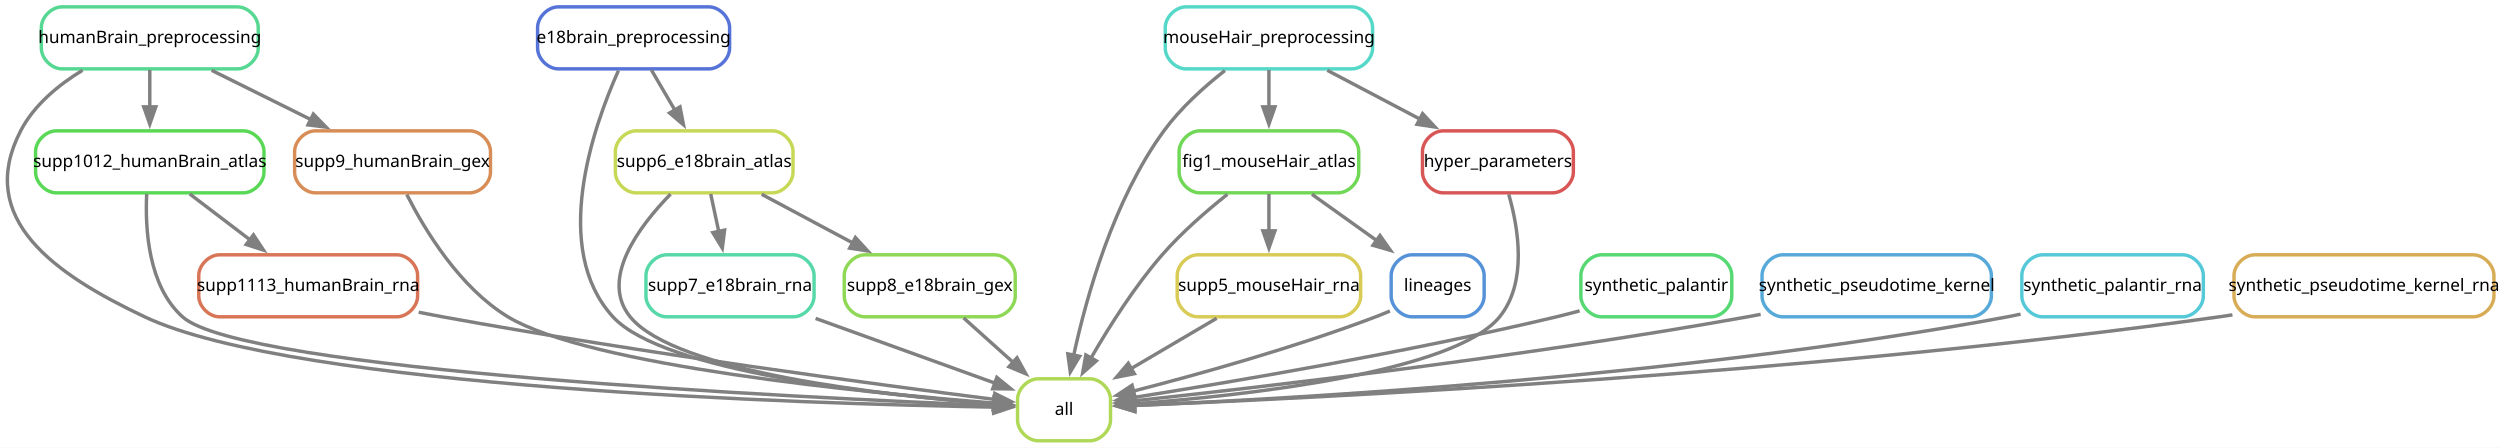
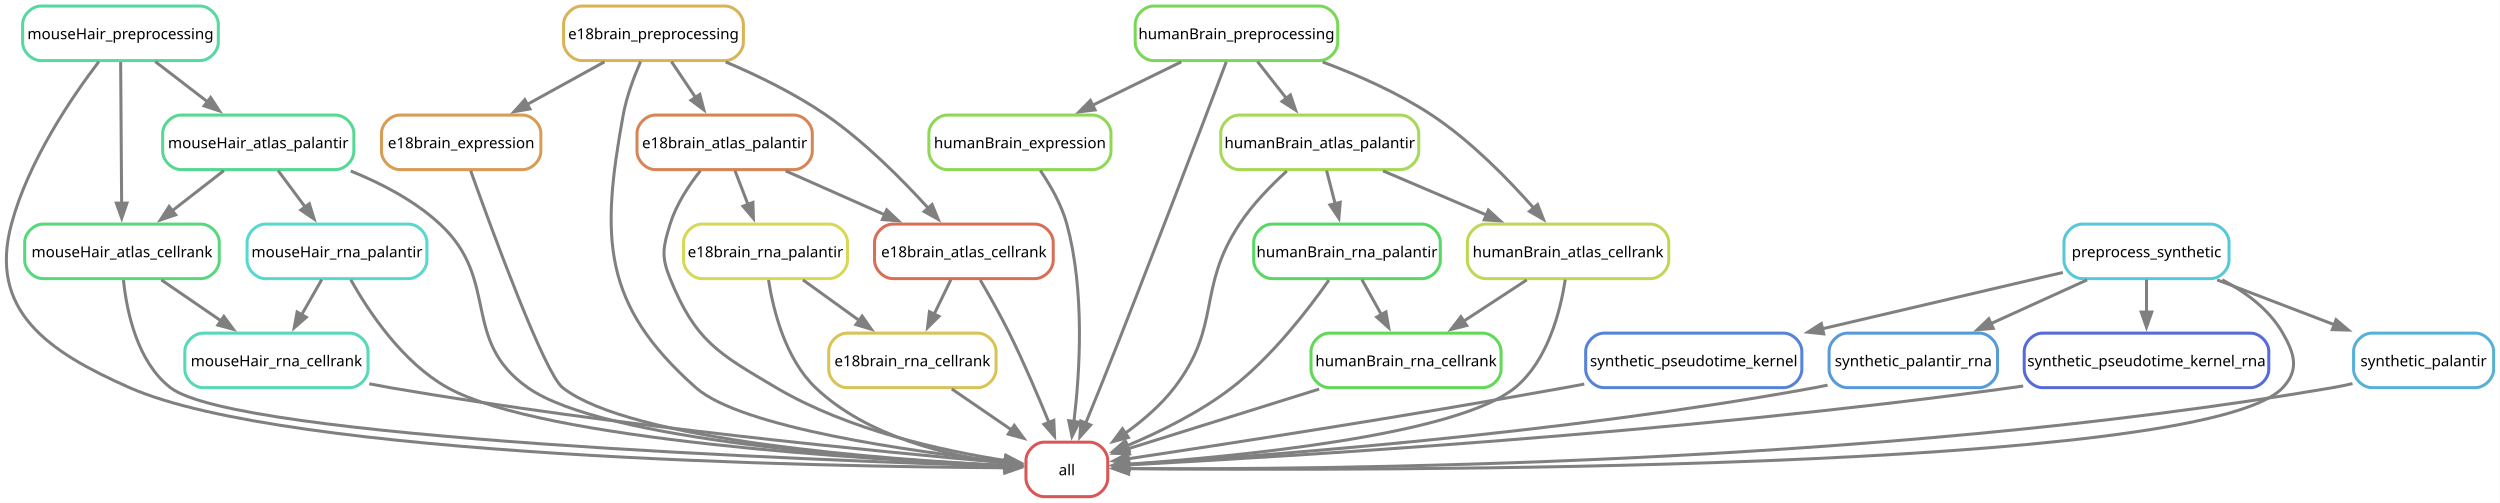
- <svg xmlns="http://www.w3.org/2000/svg" width="1452pt" height="260pt" viewBox="0.00 0.00 1452.00 260.00">
-   <g id="graph0" class="graph" transform="scale(1 1) rotate(0) translate(4 256)">
-     <polygon fill="white" stroke="none" points="-4,4 -4,-256 1448.47,-256 1448.47,4 -4,4" />
+ <svg xmlns="http://www.w3.org/2000/svg" width="1651pt" height="332pt" viewBox="0.00 0.00 1651.00 332.00">
+   <g id="graph0" class="graph" transform="scale(1 1) rotate(0) translate(4 328)">
+     <polygon fill="white" stroke="none" points="-4,4 -4,-328 1646.8,-328 1646.8,4 -4,4" />
    <g id="node1" class="node">
-       <path fill="none" stroke="#afd856" stroke-width="2" d="M628.99,-36C628.99,-36 598.99,-36 598.99,-36 592.99,-36 586.99,-30 586.99,-24 586.99,-24 586.99,-12 586.99,-12 586.99,-6 592.99,0 598.99,0 598.99,0 628.99,0 628.99,0 634.99,0 640.99,-6 640.99,-12 640.99,-12 640.99,-24 640.99,-24 640.99,-30 634.99,-36 628.99,-36" />
-       <text xml:space="preserve" text-anchor="middle" x="613.99" y="-15" font-family="sans" font-size="10.00">all</text>
+       <path fill="none" stroke="#d85656" stroke-width="2" d="M715.55,-36C715.55,-36 685.55,-36 685.55,-36 679.55,-36 673.55,-30 673.55,-24 673.55,-24 673.55,-12 673.55,-12 673.55,-6 679.55,0 685.55,0 685.55,0 715.55,0 715.55,0 721.55,0 727.55,-6 727.55,-12 727.55,-12 727.55,-24 727.55,-24 727.55,-30 721.55,-36 715.55,-36" />
+       <text xml:space="preserve" text-anchor="middle" x="700.55" y="-14.12" font-family="sans" font-size="10.00">all</text>
    </g>
    <g id="node2" class="node">
-       <path fill="none" stroke="#56d892" stroke-width="2" d="M133.98,-252C133.98,-252 32,-252 32,-252 26,-252 20,-246 20,-240 20,-240 20,-228 20,-228 20,-222 26,-216 32,-216 32,-216 133.98,-216 133.98,-216 139.98,-216 145.98,-222 145.98,-228 145.98,-228 145.98,-240 145.98,-240 145.98,-246 139.98,-252 133.98,-252" />
-       <text xml:space="preserve" text-anchor="middle" x="82.99" y="-231" font-family="sans" font-size="10.00">humanBrain_preprocessing</text>
+       <path fill="none" stroke="#56d8a2" stroke-width="2" d="M128.18,-324C128.18,-324 22.93,-324 22.93,-324 16.93,-324 10.93,-318 10.93,-312 10.93,-312 10.93,-300 10.93,-300 10.93,-294 16.93,-288 22.93,-288 22.93,-288 128.18,-288 128.18,-288 134.18,-288 140.18,-294 140.18,-300 140.18,-300 140.18,-312 140.18,-312 140.18,-318 134.18,-324 128.18,-324" />
+       <text xml:space="preserve" text-anchor="middle" x="75.55" y="-302.12" font-family="sans" font-size="10.00">mouseHair_preprocessing</text>
+     </g>
+     <g id="edge15" class="edge">
+       <path fill="none" stroke="grey" stroke-width="2" d="M61.28,-287.3C43.69,-264.23 14.74,-221.86 3.55,-180 -11.75,-122.8 27.38,-95.9 81.55,-72 185.72,-26.05 539.04,-19.84 659.74,-19.08" />
+       <polygon fill="grey" stroke="grey" stroke-width="2" points="659.62,-22.58 669.6,-19.03 659.59,-15.58 659.62,-22.58" />
+     </g>
+     <g id="node3" class="node">
+       <path fill="none" stroke="#56d892" stroke-width="2" d="M217.68,-252C217.68,-252 115.43,-252 115.43,-252 109.43,-252 103.43,-246 103.43,-240 103.43,-240 103.43,-228 103.43,-228 103.43,-222 109.43,-216 115.43,-216 115.43,-216 217.68,-216 217.68,-216 223.68,-216 229.68,-222 229.68,-228 229.68,-228 229.68,-240 229.68,-240 229.68,-246 223.68,-252 217.68,-252" />
+       <text xml:space="preserve" text-anchor="middle" x="166.55" y="-230.12" font-family="sans" font-size="10.00">mouseHair_atlas_palantir</text>
+     </g>
+     <g id="edge23" class="edge">
+       <path fill="none" stroke="grey" stroke-width="2" d="M98.51,-287.34C108.99,-279.27 121.61,-269.57 133.12,-260.72" />
+       <polygon fill="grey" stroke="grey" stroke-width="2" points="135.09,-263.62 140.88,-254.75 130.82,-258.07 135.09,-263.62" />
+     </g>
+     <g id="node4" class="node">
+       <path fill="none" stroke="#56d87b" stroke-width="2" d="M128.8,-180C128.8,-180 24.3,-180 24.3,-180 18.3,-180 12.3,-174 12.3,-168 12.3,-168 12.3,-156 12.3,-156 12.3,-150 18.3,-144 24.3,-144 24.3,-144 128.8,-144 128.8,-144 134.8,-144 140.8,-150 140.8,-156 140.8,-156 140.8,-168 140.8,-168 140.8,-174 134.8,-180 128.8,-180" />
+       <text xml:space="preserve" text-anchor="middle" x="76.55" y="-158.12" font-family="sans" font-size="10.00">mouseHair_atlas_cellrank</text>
+     </g>
+     <g id="edge24" class="edge">
+       <path fill="none" stroke="grey" stroke-width="2" d="M75.68,-287.02C75.84,-263.54 76.13,-222.11 76.33,-193.64" />
+       <polygon fill="grey" stroke="grey" stroke-width="2" points="79.83,-193.89 76.4,-183.87 72.83,-193.84 79.83,-193.89" />
+     </g>
+     <g id="edge5" class="edge">
+       <path fill="none" stroke="grey" stroke-width="2" d="M227.62,-215.06C248.09,-206.83 269.92,-195.4 286.55,-180 326.53,-142.98 299.98,-103.34 344.55,-72 394.78,-36.67 577.75,-24.35 660.01,-20.53" />
+       <polygon fill="grey" stroke="grey" stroke-width="2" points="659.91,-24.04 669.74,-20.1 659.6,-17.05 659.91,-24.04" />
+     </g>
+     <g id="edge25" class="edge">
+       <path fill="none" stroke="grey" stroke-width="2" d="M143.84,-215.34C133.47,-207.27 121,-197.57 109.62,-188.72" />
+       <polygon fill="grey" stroke="grey" stroke-width="2" points="112,-186.14 101.96,-182.76 107.7,-191.66 112,-186.14" />
+     </g>
+     <g id="node5" class="node">
+       <path fill="none" stroke="#56d8d0" stroke-width="2" d="M265.93,-180C265.93,-180 171.18,-180 171.18,-180 165.18,-180 159.18,-174 159.18,-168 159.18,-168 159.18,-156 159.18,-156 159.18,-150 165.18,-144 171.18,-144 171.18,-144 265.93,-144 265.93,-144 271.93,-144 277.93,-150 277.93,-156 277.93,-156 277.93,-168 277.93,-168 277.93,-174 271.93,-180 265.93,-180" />
+       <text xml:space="preserve" text-anchor="middle" x="218.55" y="-158.12" font-family="sans" font-size="10.00">mouseHair_rna_palantir</text>
+     </g>
+     <g id="edge26" class="edge">
+       <path fill="none" stroke="grey" stroke-width="2" d="M179.67,-215.34C185.11,-208.01 191.56,-199.34 197.62,-191.18" />
+       <polygon fill="grey" stroke="grey" stroke-width="2" points="200.29,-193.45 203.45,-183.33 194.67,-189.27 200.29,-193.45" />
+     </g>
+     <g id="edge18" class="edge">
+       <path fill="none" stroke="grey" stroke-width="2" d="M77.52,-143.03C79.68,-122.31 86.59,-88.96 108.55,-72 152.09,-38.38 533.81,-24 660.15,-20.13" />
+       <polygon fill="grey" stroke="grey" stroke-width="2" points="659.99,-23.64 669.88,-19.84 659.78,-16.64 659.99,-23.64" />
+     </g>
+     <g id="node6" class="node">
+       <path fill="none" stroke="#56d8b9" stroke-width="2" d="M227.05,-108C227.05,-108 130.05,-108 130.05,-108 124.05,-108 118.05,-102 118.05,-96 118.05,-96 118.05,-84 118.05,-84 118.05,-78 124.05,-72 130.05,-72 130.05,-72 227.05,-72 227.05,-72 233.05,-72 239.05,-78 239.05,-84 239.05,-84 239.05,-96 239.05,-96 239.05,-102 233.05,-108 227.05,-108" />
+       <text xml:space="preserve" text-anchor="middle" x="178.55" y="-86.12" font-family="sans" font-size="10.00">mouseHair_rna_cellrank</text>
+     </g>
+     <g id="edge27" class="edge">
+       <path fill="none" stroke="grey" stroke-width="2" d="M102.55,-143.15C114.54,-134.93 128.98,-125.02 142.04,-116.06" />
+       <polygon fill="grey" stroke="grey" stroke-width="2" points="143.83,-119.07 150.1,-110.53 139.87,-113.3 143.83,-119.07" />
+     </g>
+     <g id="edge11" class="edge">
+       <path fill="none" stroke="grey" stroke-width="2" d="M227.67,-143.19C239.4,-122.32 261.84,-88.48 291.55,-72 354.24,-37.24 569.05,-24.43 659.69,-20.5" />
+       <polygon fill="grey" stroke="grey" stroke-width="2" points="659.76,-24 669.6,-20.09 659.47,-17.01 659.76,-24" />
+     </g>
+     <g id="edge28" class="edge">
+       <path fill="none" stroke="grey" stroke-width="2" d="M208.46,-143.34C204.41,-136.26 199.65,-127.92 195.12,-120" />
+       <polygon fill="grey" stroke="grey" stroke-width="2" points="198.28,-118.48 190.28,-111.53 192.2,-121.95 198.28,-118.48" />
+     </g>
+     <g id="edge17" class="edge">
+       <path fill="none" stroke="grey" stroke-width="2" d="M239.84,-74.56C244.47,-73.64 249.08,-72.77 253.55,-72 402.43,-46.37 581.36,-29.23 660.05,-22.37" />
+       <polygon fill="grey" stroke="grey" stroke-width="2" points="660,-25.88 669.66,-21.54 659.4,-18.91 660,-25.88" />
+     </g>
+     <g id="node7" class="node">
+       <path fill="none" stroke="#d8b456" stroke-width="2" d="M474.93,-324C474.93,-324 380.18,-324 380.18,-324 374.18,-324 368.18,-318 368.18,-312 368.18,-312 368.18,-300 368.18,-300 368.18,-294 374.18,-288 380.18,-288 380.18,-288 474.93,-288 474.93,-288 480.93,-288 486.93,-294 486.93,-300 486.93,-300 486.93,-312 486.93,-312 486.93,-318 480.93,-324 474.93,-324" />
+       <text xml:space="preserve" text-anchor="middle" x="427.55" y="-302.12" font-family="sans" font-size="10.00">e18brain_preprocessing</text>
+     </g>
+     <g id="edge12" class="edge">
+       <path fill="none" stroke="grey" stroke-width="2" d="M419.04,-287.31C414.65,-277.22 409.77,-264.19 407.55,-252 392.69,-170.55 393.57,-126.89 455.55,-72 485.45,-45.52 598.4,-29.77 659.96,-22.97" />
+       <polygon fill="grey" stroke="grey" stroke-width="2" points="660.04,-26.48 669.61,-21.94 659.3,-19.52 660.04,-26.48" />
+     </g>
+     <g id="node8" class="node">
+       <path fill="none" stroke="#d88556" stroke-width="2" d="M520.43,-252C520.43,-252 428.68,-252 428.68,-252 422.68,-252 416.68,-246 416.68,-240 416.68,-240 416.68,-228 416.68,-228 416.68,-222 422.68,-216 428.68,-216 428.68,-216 520.43,-216 520.43,-216 526.43,-216 532.43,-222 532.43,-228 532.43,-228 532.43,-240 532.43,-240 532.43,-246 526.43,-252 520.43,-252" />
+       <text xml:space="preserve" text-anchor="middle" x="474.55" y="-230.12" font-family="sans" font-size="10.00">e18brain_atlas_palantir</text>
+     </g>
+     <g id="edge29" class="edge">
+       <path fill="none" stroke="grey" stroke-width="2" d="M439.41,-287.34C444.27,-280.1 450.02,-271.53 455.45,-263.45" />
+       <polygon fill="grey" stroke="grey" stroke-width="2" points="458.17,-265.67 460.84,-255.41 452.36,-261.77 458.17,-265.67" />
+     </g>
+     <g id="node9" class="node">
+       <path fill="none" stroke="#d86e56" stroke-width="2" d="M679.55,-180C679.55,-180 585.55,-180 585.55,-180 579.55,-180 573.55,-174 573.55,-168 573.55,-168 573.55,-156 573.55,-156 573.55,-150 579.55,-144 585.55,-144 585.55,-144 679.55,-144 679.55,-144 685.55,-144 691.55,-150 691.55,-156 691.55,-156 691.55,-168 691.55,-168 691.55,-174 685.55,-180 679.55,-180" />
+       <text xml:space="preserve" text-anchor="middle" x="632.55" y="-158.12" font-family="sans" font-size="10.00">e18brain_atlas_cellrank</text>
+     </g>
+     <g id="edge31" class="edge">
+       <path fill="none" stroke="grey" stroke-width="2" d="M475.25,-287.11C496.45,-278.1 521.17,-266.08 541.55,-252 566.98,-234.43 591.78,-209.49 609.06,-190.48" />
+       <polygon fill="grey" stroke="grey" stroke-width="2" points="611.55,-192.94 615.59,-183.15 606.32,-188.29 611.55,-192.94" />
+     </g>
+     <g id="node12" class="node">
+       <path fill="none" stroke="#d89c56" stroke-width="2" d="M341.18,-252C341.18,-252 259.93,-252 259.93,-252 253.93,-252 247.93,-246 247.93,-240 247.93,-240 247.93,-228 247.93,-228 247.93,-222 253.93,-216 259.93,-216 259.93,-216 341.18,-216 341.18,-216 347.18,-216 353.18,-222 353.18,-228 353.18,-228 353.18,-240 353.18,-240 353.18,-246 347.18,-252 341.18,-252" />
+       <text xml:space="preserve" text-anchor="middle" x="300.55" y="-230.12" font-family="sans" font-size="10.00">e18brain_expression</text>
+     </g>
+     <g id="edge35" class="edge">
+       <path fill="none" stroke="grey" stroke-width="2" d="M395.17,-287.15C379.65,-278.6 360.83,-268.22 344.07,-258.99" />
+       <polygon fill="grey" stroke="grey" stroke-width="2" points="345.97,-256.04 335.52,-254.27 342.59,-262.17 345.97,-256.04" />
+     </g>
+     <g id="edge8" class="edge">
+       <path fill="none" stroke="grey" stroke-width="2" d="M458.56,-215.3C450.9,-205.62 442.54,-192.97 438.55,-180 433.85,-164.71 432.53,-158.82 438.55,-144 455.34,-102.65 470.14,-94.73 508.55,-72 556.14,-43.83 619.2,-30.17 659.83,-23.89" />
+       <polygon fill="grey" stroke="grey" stroke-width="2" points="660.3,-27.36 669.7,-22.46 659.3,-20.43 660.3,-27.36" />
+     </g>
+     <g id="edge30" class="edge">
+       <path fill="none" stroke="grey" stroke-width="2" d="M514.83,-215.15C534.72,-206.34 558.95,-195.61 580.25,-186.17" />
+       <polygon fill="grey" stroke="grey" stroke-width="2" points="581.58,-189.41 589.3,-182.16 578.74,-183.01 581.58,-189.41" />
+     </g>
+     <g id="node10" class="node">
+       <path fill="none" stroke="#d6d856" stroke-width="2" d="M543.68,-180C543.68,-180 459.43,-180 459.43,-180 453.43,-180 447.43,-174 447.43,-168 447.43,-168 447.43,-156 447.43,-156 447.43,-150 453.43,-144 459.43,-144 459.43,-144 543.68,-144 543.68,-144 549.68,-144 555.68,-150 555.68,-156 555.68,-156 555.68,-168 555.68,-168 555.68,-174 549.68,-180 543.68,-180" />
+       <text xml:space="preserve" text-anchor="middle" x="501.55" y="-158.12" font-family="sans" font-size="10.00">e18brain_rna_palantir</text>
+     </g>
+     <g id="edge32" class="edge">
+       <path fill="none" stroke="grey" stroke-width="2" d="M481.36,-215.34C484,-208.51 487.09,-200.5 490.04,-192.83" />
+       <polygon fill="grey" stroke="grey" stroke-width="2" points="493.22,-194.32 493.56,-183.73 486.69,-191.8 493.22,-194.32" />
+     </g>
+     <g id="edge19" class="edge">
+       <path fill="none" stroke="grey" stroke-width="2" d="M643.33,-143.12C649.28,-132.97 656.64,-119.94 662.55,-108 672.09,-88.7 681.6,-66.43 688.72,-48.99" />
+       <polygon fill="grey" stroke="grey" stroke-width="2" points="691.93,-50.39 692.42,-39.8 685.44,-47.77 691.93,-50.39" />
+     </g>
+     <g id="node11" class="node">
+       <path fill="none" stroke="#d8c356" stroke-width="2" d="M641.8,-108C641.8,-108 555.3,-108 555.3,-108 549.3,-108 543.3,-102 543.3,-96 543.3,-96 543.3,-84 543.3,-84 543.3,-78 549.3,-72 555.3,-72 555.3,-72 641.8,-72 641.8,-72 647.8,-72 653.8,-78 653.8,-84 653.8,-84 653.8,-96 653.8,-96 653.8,-102 647.8,-108 641.8,-108" />
+       <text xml:space="preserve" text-anchor="middle" x="598.55" y="-86.12" font-family="sans" font-size="10.00">e18brain_rna_cellrank</text>
+     </g>
+     <g id="edge33" class="edge">
+       <path fill="none" stroke="grey" stroke-width="2" d="M623.97,-143.34C620.61,-136.43 616.67,-128.31 612.91,-120.56" />
+       <polygon fill="grey" stroke="grey" stroke-width="2" points="616.09,-119.09 608.57,-111.62 609.79,-122.15 616.09,-119.09" />
+     </g>
+     <g id="edge7" class="edge">
+       <path fill="none" stroke="grey" stroke-width="2" d="M503.53,-143.1C506.67,-123.09 514.65,-91.01 534.55,-72 568.65,-39.43 622.76,-26.88 659.87,-22.04" />
+       <polygon fill="grey" stroke="grey" stroke-width="2" points="660.16,-25.53 669.7,-20.92 659.37,-18.57 660.16,-25.53" />
+     </g>
+     <g id="edge34" class="edge">
+       <path fill="none" stroke="grey" stroke-width="2" d="M526.28,-143.15C537.57,-135.01 551.14,-125.22 563.45,-116.33" />
+       <polygon fill="grey" stroke="grey" stroke-width="2" points="565.35,-119.27 571.41,-110.58 561.26,-113.6 565.35,-119.27" />
+     </g>
+     <g id="edge21" class="edge">
+       <path fill="none" stroke="grey" stroke-width="2" d="M624.55,-71.15C636.54,-62.93 650.98,-53.02 664.04,-44.06" />
+       <polygon fill="grey" stroke="grey" stroke-width="2" points="665.83,-47.07 672.1,-38.53 661.87,-41.3 665.83,-47.07" />
+     </g>
+     <g id="edge16" class="edge">
+       <path fill="none" stroke="grey" stroke-width="2" d="M306.84,-215.2C321.11,-175.3 355.6,-81.41 367.55,-72 412.27,-36.78 581.26,-24.48 659.87,-20.61" />
+       <polygon fill="grey" stroke="grey" stroke-width="2" points="659.71,-24.12 669.54,-20.16 659.39,-17.13 659.71,-24.12" />
+     </g>
+     <g id="node13" class="node">
+       <path fill="none" stroke="#78d856" stroke-width="2" d="M867.43,-324C867.43,-324 757.68,-324 757.68,-324 751.68,-324 745.68,-318 745.68,-312 745.68,-312 745.68,-300 745.68,-300 745.68,-294 751.68,-288 757.68,-288 757.68,-288 867.43,-288 867.43,-288 873.43,-288 879.43,-294 879.43,-300 879.43,-300 879.43,-312 879.43,-312 879.43,-318 873.43,-324 867.43,-324" />
+       <text xml:space="preserve" text-anchor="middle" x="812.55" y="-302.12" font-family="sans" font-size="10.00">humanBrain_preprocessing</text>
+     </g>
+     <g id="edge22" class="edge">
+       <path fill="none" stroke="grey" stroke-width="2" d="M805.81,-287.11C791.04,-247.98 754.56,-151.9 722.55,-72 719.48,-64.32 716.08,-56.05 712.9,-48.38" />
+       <polygon fill="grey" stroke="grey" stroke-width="2" points="716.24,-47.3 709.16,-39.42 709.78,-49.99 716.24,-47.3" />
+     </g>
+     <g id="node14" class="node">
+       <path fill="none" stroke="#a7d856" stroke-width="2" d="M920.93,-252C920.93,-252 814.18,-252 814.18,-252 808.18,-252 802.18,-246 802.18,-240 802.18,-240 802.18,-228 802.18,-228 802.18,-222 808.18,-216 814.18,-216 814.18,-216 920.93,-216 920.93,-216 926.93,-216 932.93,-222 932.93,-228 932.93,-228 932.93,-240 932.93,-240 932.93,-246 926.93,-252 920.93,-252" />
+       <text xml:space="preserve" text-anchor="middle" x="867.55" y="-230.12" font-family="sans" font-size="10.00">humanBrain_atlas_palantir</text>
+     </g>
+     <g id="edge36" class="edge">
+       <path fill="none" stroke="grey" stroke-width="2" d="M826.43,-287.34C832.25,-279.93 839.15,-271.14 845.63,-262.9" />
+       <polygon fill="grey" stroke="grey" stroke-width="2" points="848.19,-265.31 851.61,-255.28 842.68,-260.98 848.19,-265.31" />
+     </g>
+     <g id="node15" class="node">
+       <path fill="none" stroke="#bed856" stroke-width="2" d="M1086.05,-180C1086.05,-180 977.05,-180 977.05,-180 971.05,-180 965.05,-174 965.05,-168 965.05,-168 965.05,-156 965.05,-156 965.05,-150 971.05,-144 977.05,-144 977.05,-144 1086.05,-144 1086.05,-144 1092.05,-144 1098.05,-150 1098.05,-156 1098.05,-156 1098.05,-168 1098.05,-168 1098.05,-174 1092.05,-180 1086.05,-180" />
+       <text xml:space="preserve" text-anchor="middle" x="1031.55" y="-158.12" font-family="sans" font-size="10.00">humanBrain_atlas_cellrank</text>
+     </g>
+     <g id="edge38" class="edge">
+       <path fill="none" stroke="grey" stroke-width="2" d="M869.54,-287.05C892.89,-278.34 919.54,-266.57 941.55,-252 967.33,-234.93 991.96,-209.74 1008.92,-190.51" />
+       <polygon fill="grey" stroke="grey" stroke-width="2" points="1011.43,-192.95 1015.3,-183.09 1006.13,-188.39 1011.43,-192.95" />
+     </g>
+     <g id="node18" class="node">
+       <path fill="none" stroke="#8fd856" stroke-width="2" d="M717.68,-252C717.68,-252 621.43,-252 621.43,-252 615.43,-252 609.43,-246 609.43,-240 609.43,-240 609.43,-228 609.43,-228 609.43,-222 615.43,-216 621.43,-216 621.43,-216 717.68,-216 717.68,-216 723.68,-216 729.68,-222 729.68,-228 729.68,-228 729.68,-240 729.68,-240 729.68,-246 723.68,-252 717.68,-252" />
+       <text xml:space="preserve" text-anchor="middle" x="669.55" y="-230.12" font-family="sans" font-size="10.00">humanBrain_expression</text>
+     </g>
+     <g id="edge42" class="edge">
+       <path fill="none" stroke="grey" stroke-width="2" d="M776.1,-287.15C758.28,-278.43 736.6,-267.82 717.47,-258.46" />
+       <polygon fill="grey" stroke="grey" stroke-width="2" points="719.18,-255.4 708.66,-254.14 716.1,-261.68 719.18,-255.4" />
    </g>
    <g id="edge13" class="edge">
-       <path fill="none" stroke="grey" stroke-width="2" d="M43.92,-215.19C29.96,-206.67 15.76,-195.01 7.99,-180 -18.54,-128.77 27.85,-96.68 79.99,-72 167.4,-30.62 464.27,-21.5 573.35,-19.53" />
-       <polygon fill="grey" stroke="grey" stroke-width="2" points="573.32,-23.03 583.26,-19.36 573.2,-16.03 573.32,-23.03" />
-     </g>
-     <g id="node10" class="node">
-       <path fill="none" stroke="#59d856" stroke-width="2" d="M137.32,-180C137.32,-180 28.66,-180 28.66,-180 22.66,-180 16.66,-174 16.66,-168 16.66,-168 16.66,-156 16.66,-156 16.66,-150 22.66,-144 28.66,-144 28.66,-144 137.32,-144 137.32,-144 143.32,-144 149.32,-150 149.32,-156 149.32,-156 149.32,-168 149.32,-168 149.32,-174 143.32,-180 137.32,-180" />
-       <text xml:space="preserve" text-anchor="middle" x="82.99" y="-159" font-family="sans" font-size="10.00">supp1012_humanBrain_atlas</text>
-     </g>
-     <g id="edge23" class="edge">
-       <path fill="none" stroke="grey" stroke-width="2" d="M82.99,-215.34C82.99,-208.75 82.99,-201.08 82.99,-193.67" />
-       <polygon fill="grey" stroke="grey" stroke-width="2" points="86.49,-193.93 82.99,-183.93 79.49,-193.93 86.49,-193.93" />
-     </g>
-     <g id="node12" class="node">
-       <path fill="none" stroke="#d88d56" stroke-width="2" d="M268.87,-180C268.87,-180 179.11,-180 179.11,-180 173.11,-180 167.11,-174 167.11,-168 167.11,-168 167.11,-156 167.11,-156 167.11,-150 173.11,-144 179.11,-144 179.11,-144 268.87,-144 268.87,-144 274.87,-144 280.87,-150 280.87,-156 280.87,-156 280.87,-168 280.87,-168 280.87,-174 274.87,-180 268.87,-180" />
-       <text xml:space="preserve" text-anchor="middle" x="223.99" y="-159" font-family="sans" font-size="10.00">supp9_humanBrain_gex</text>
-     </g>
-     <g id="edge25" class="edge">
-       <path fill="none" stroke="grey" stroke-width="2" d="M118.94,-215.15C136.42,-206.47 157.67,-195.92 176.47,-186.59" />
-       <polygon fill="grey" stroke="grey" stroke-width="2" points="178,-189.74 185.4,-182.16 174.89,-183.47 178,-189.74" />
-     </g>
-     <g id="node3" class="node">
-       <path fill="none" stroke="#5673d8" stroke-width="2" d="M407.75,-252C407.75,-252 320.23,-252 320.23,-252 314.23,-252 308.23,-246 308.23,-240 308.23,-240 308.23,-228 308.23,-228 308.23,-222 314.23,-216 320.23,-216 320.23,-216 407.75,-216 407.75,-216 413.75,-216 419.75,-222 419.75,-228 419.75,-228 419.75,-240 419.75,-240 419.75,-246 413.75,-252 407.75,-252" />
-       <text xml:space="preserve" text-anchor="middle" x="363.99" y="-231" font-family="sans" font-size="10.00">e18brain_preprocessing</text>
-     </g>
-     <g id="edge17" class="edge">
-       <path fill="none" stroke="grey" stroke-width="2" d="M355.19,-215.03C340.45,-182.05 315.76,-111.6 351.99,-72 381.29,-39.97 507.72,-26.45 573.65,-21.49" />
-       <polygon fill="grey" stroke="grey" stroke-width="2" points="573.61,-25 583.34,-20.8 573.12,-18.02 573.61,-25" />
-     </g>
-     <g id="node5" class="node">
-       <path fill="none" stroke="#c6d856" stroke-width="2" d="M444.59,-180C444.59,-180 365.39,-180 365.39,-180 359.39,-180 353.39,-174 353.39,-168 353.39,-168 353.39,-156 353.39,-156 353.39,-150 359.39,-144 365.39,-144 365.39,-144 444.59,-144 444.59,-144 450.59,-144 456.59,-150 456.59,-156 456.59,-156 456.59,-168 456.59,-168 456.59,-174 450.59,-180 444.59,-180" />
-       <text xml:space="preserve" text-anchor="middle" x="404.99" y="-159" font-family="sans" font-size="10.00">supp6_e18brain_atlas</text>
-     </g>
-     <g id="edge18" class="edge">
-       <path fill="none" stroke="grey" stroke-width="2" d="M374.34,-215.34C378.48,-208.26 383.36,-199.92 388,-192" />
-       <polygon fill="grey" stroke="grey" stroke-width="2" points="390.94,-193.91 392.97,-183.51 384.9,-190.37 390.94,-193.91" />
-     </g>
-     <g id="node4" class="node">
-       <path fill="none" stroke="#56d8c9" stroke-width="2" d="M781.2,-252C781.2,-252 684.78,-252 684.78,-252 678.78,-252 672.78,-246 672.78,-240 672.78,-240 672.78,-228 672.78,-228 672.78,-222 678.78,-216 684.78,-216 684.78,-216 781.2,-216 781.2,-216 787.2,-216 793.2,-222 793.2,-228 793.2,-228 793.2,-240 793.2,-240 793.2,-246 787.2,-252 781.2,-252" />
-       <text xml:space="preserve" text-anchor="middle" x="732.99" y="-231" font-family="sans" font-size="10.00">mouseHair_preprocessing</text>
+       <path fill="none" stroke="grey" stroke-width="2" d="M845.84,-215.06C835.32,-205.5 823.14,-193.04 814.55,-180 786.14,-136.85 802.99,-113 771.55,-72 762.66,-60.41 750.6,-50.13 738.95,-41.78" />
+       <polygon fill="grey" stroke="grey" stroke-width="2" points="741.2,-39.08 730.96,-36.37 737.28,-44.88 741.2,-39.08" />
+     </g>
+     <g id="edge37" class="edge">
+       <path fill="none" stroke="grey" stroke-width="2" d="M909.36,-215.15C930.1,-206.3 955.39,-195.51 977.58,-186.04" />
+       <polygon fill="grey" stroke="grey" stroke-width="2" points="978.93,-189.27 986.75,-182.12 976.18,-182.83 978.93,-189.27" />
+     </g>
+     <g id="node16" class="node">
+       <path fill="none" stroke="#56d863" stroke-width="2" d="M935.18,-180C935.18,-180 835.93,-180 835.93,-180 829.93,-180 823.93,-174 823.93,-168 823.93,-168 823.93,-156 823.93,-156 823.93,-150 829.93,-144 835.93,-144 835.93,-144 935.18,-144 935.18,-144 941.18,-144 947.18,-150 947.18,-156 947.18,-156 947.18,-168 947.18,-168 947.18,-174 941.18,-180 935.18,-180" />
+       <text xml:space="preserve" text-anchor="middle" x="885.55" y="-158.12" font-family="sans" font-size="10.00">humanBrain_rna_palantir</text>
+     </g>
+     <g id="edge39" class="edge">
+       <path fill="none" stroke="grey" stroke-width="2" d="M872.09,-215.34C873.81,-208.67 875.81,-200.89 877.74,-193.39" />
+       <polygon fill="grey" stroke="grey" stroke-width="2" points="881.09,-194.39 880.19,-183.83 874.31,-192.65 881.09,-194.39" />
+     </g>
+     <g id="edge10" class="edge">
+       <path fill="none" stroke="grey" stroke-width="2" d="M1029.69,-143.31C1026.55,-122.88 1018.25,-89.79 996.55,-72 958.05,-40.44 812.64,-26.49 740.98,-21.43" />
+       <polygon fill="grey" stroke="grey" stroke-width="2" points="741.32,-17.94 731.11,-20.76 740.85,-24.93 741.32,-17.94" />
+     </g>
+     <g id="node17" class="node">
+       <path fill="none" stroke="#61d856" stroke-width="2" d="M975.3,-108C975.3,-108 873.8,-108 873.8,-108 867.8,-108 861.8,-102 861.8,-96 861.8,-96 861.8,-84 861.8,-84 861.8,-78 867.8,-72 873.8,-72 873.8,-72 975.3,-72 975.3,-72 981.3,-72 987.3,-78 987.3,-84 987.3,-84 987.3,-96 987.3,-96 987.3,-102 981.3,-108 975.3,-108" />
+       <text xml:space="preserve" text-anchor="middle" x="924.55" y="-86.12" font-family="sans" font-size="10.00">humanBrain_rna_cellrank</text>
+     </g>
+     <g id="edge41" class="edge">
+       <path fill="none" stroke="grey" stroke-width="2" d="M1004.27,-143.15C991.57,-134.84 976.25,-124.82 962.44,-115.79" />
+       <polygon fill="grey" stroke="grey" stroke-width="2" points="964.6,-113.02 954.31,-110.47 960.76,-118.87 964.6,-113.02" />
+     </g>
+     <g id="edge2" class="edge">
+       <path fill="none" stroke="grey" stroke-width="2" d="M873.62,-143.03C859.98,-123.55 836.07,-92.51 809.55,-72 788.58,-55.78 761.85,-42.69 740.11,-33.58" />
+       <polygon fill="grey" stroke="grey" stroke-width="2" points="741.69,-30.44 731.1,-29.94 739.06,-36.93 741.69,-30.44" />
+     </g>
+     <g id="edge40" class="edge">
+       <path fill="none" stroke="grey" stroke-width="2" d="M895.39,-143.34C899.29,-136.34 903.87,-128.12 908.24,-120.28" />
+       <polygon fill="grey" stroke="grey" stroke-width="2" points="911.29,-121.99 913.1,-111.55 905.18,-118.58 911.29,-121.99" />
+     </g>
+     <g id="edge4" class="edge">
+       <path fill="none" stroke="grey" stroke-width="2" d="M867.16,-71.06C827.56,-58.69 775.9,-42.55 740.67,-31.54" />
+       <polygon fill="grey" stroke="grey" stroke-width="2" points="741.97,-28.28 731.38,-28.63 739.88,-34.96 741.97,-28.28" />
+     </g>
+     <g id="edge20" class="edge">
+       <path fill="none" stroke="grey" stroke-width="2" d="M683.02,-215.43C689.71,-205.59 697.09,-192.76 700.55,-180 712.51,-135.86 709.18,-82.37 705.22,-49.52" />
+       <polygon fill="grey" stroke="grey" stroke-width="2" points="708.72,-49.24 703.93,-39.79 701.78,-50.16 708.72,-49.24" />
+     </g>
+     <g id="node19" class="node">
+       <path fill="none" stroke="#56c9d8" stroke-width="2" d="M1456.05,-180C1456.05,-180 1371.05,-180 1371.05,-180 1365.05,-180 1359.05,-174 1359.05,-168 1359.05,-168 1359.05,-156 1359.05,-156 1359.05,-150 1365.05,-144 1371.05,-144 1371.05,-144 1456.05,-144 1456.05,-144 1462.05,-144 1468.05,-150 1468.05,-156 1468.05,-156 1468.05,-168 1468.05,-168 1468.05,-174 1462.05,-180 1456.05,-180" />
+       <text xml:space="preserve" text-anchor="middle" x="1413.55" y="-158.12" font-family="sans" font-size="10.00">preprocess_synthetic</text>
+     </g>
+     <g id="edge1" class="edge">
+       <path fill="none" stroke="grey" stroke-width="2" d="M1463.53,-143.23C1479.16,-135.04 1494.64,-123.59 1503.55,-108 1511.49,-94.11 1514.49,-83.68 1503.55,-72 1451.07,-15.94 896.54,-17.08 740.94,-18.52" />
+       <polygon fill="grey" stroke="grey" stroke-width="2" points="741.37,-15.01 731.4,-18.61 741.44,-22.01 741.37,-15.01" />
+     </g>
+     <g id="node20" class="node">
+       <path fill="none" stroke="#56b1d8" stroke-width="2" d="M1630.8,-108C1630.8,-108 1562.3,-108 1562.3,-108 1556.3,-108 1550.3,-102 1550.3,-96 1550.3,-96 1550.3,-84 1550.3,-84 1550.3,-78 1556.3,-72 1562.3,-72 1562.3,-72 1630.8,-72 1630.8,-72 1636.8,-72 1642.8,-78 1642.8,-84 1642.8,-84 1642.8,-96 1642.8,-96 1642.8,-102 1636.8,-108 1630.8,-108" />
+       <text xml:space="preserve" text-anchor="middle" x="1596.55" y="-86.12" font-family="sans" font-size="10.00">synthetic_palantir</text>
+     </g>
+     <g id="edge43" class="edge">
+       <path fill="none" stroke="grey" stroke-width="2" d="M1460.2,-143.15C1483.77,-134.14 1512.62,-123.11 1537.7,-113.51" />
+       <polygon fill="grey" stroke="grey" stroke-width="2" points="1538.75,-116.86 1546.84,-110.02 1536.25,-110.32 1538.75,-116.86" />
+     </g>
+     <g id="node21" class="node">
+       <path fill="none" stroke="#5682d8" stroke-width="2" d="M1173.93,-108C1173.93,-108 1055.18,-108 1055.18,-108 1049.18,-108 1043.18,-102 1043.18,-96 1043.18,-96 1043.18,-84 1043.18,-84 1043.18,-78 1049.18,-72 1055.18,-72 1055.18,-72 1173.93,-72 1173.93,-72 1179.93,-72 1185.93,-78 1185.93,-84 1185.93,-84 1185.93,-96 1185.93,-96 1185.93,-102 1179.93,-108 1173.93,-108" />
+       <text xml:space="preserve" text-anchor="middle" x="1114.55" y="-86.12" font-family="sans" font-size="10.00">synthetic_pseudotime_kernel</text>
+     </g>
+     <g id="edge44" class="edge">
+       <path fill="none" stroke="grey" stroke-width="2" d="M1358.36,-148.08C1313.87,-137.66 1250.55,-122.84 1199.59,-110.91" />
+       <polygon fill="grey" stroke="grey" stroke-width="2" points="1200.4,-107.5 1189.86,-108.63 1198.8,-114.32 1200.4,-107.5" />
+     </g>
+     <g id="node22" class="node">
+       <path fill="none" stroke="#569ad8" stroke-width="2" d="M1303.18,-108C1303.18,-108 1215.93,-108 1215.93,-108 1209.93,-108 1203.93,-102 1203.93,-96 1203.93,-96 1203.93,-84 1203.93,-84 1203.93,-78 1209.93,-72 1215.93,-72 1215.93,-72 1303.18,-72 1303.18,-72 1309.18,-72 1315.18,-78 1315.18,-84 1315.18,-84 1315.18,-96 1315.18,-96 1315.18,-102 1309.18,-108 1303.18,-108" />
+       <text xml:space="preserve" text-anchor="middle" x="1259.55" y="-86.12" font-family="sans" font-size="10.00">synthetic_palantir_rna</text>
+     </g>
+     <g id="edge45" class="edge">
+       <path fill="none" stroke="grey" stroke-width="2" d="M1374.29,-143.15C1355,-134.38 1331.5,-123.71 1310.81,-114.3" />
+       <polygon fill="grey" stroke="grey" stroke-width="2" points="1312.31,-111.14 1301.76,-110.19 1309.42,-117.51 1312.31,-111.14" />
+     </g>
+     <g id="node23" class="node">
+       <path fill="none" stroke="#566bd8" stroke-width="2" d="M1482.3,-108C1482.3,-108 1344.8,-108 1344.8,-108 1338.8,-108 1332.8,-102 1332.8,-96 1332.8,-96 1332.8,-84 1332.8,-84 1332.8,-78 1338.8,-72 1344.8,-72 1344.8,-72 1482.3,-72 1482.3,-72 1488.3,-72 1494.3,-78 1494.3,-84 1494.3,-84 1494.3,-96 1494.3,-96 1494.3,-102 1488.3,-108 1482.3,-108" />
+       <text xml:space="preserve" text-anchor="middle" x="1413.55" y="-86.12" font-family="sans" font-size="10.00">synthetic_pseudotime_kernel_rna</text>
+     </g>
+     <g id="edge46" class="edge">
+       <path fill="none" stroke="grey" stroke-width="2" d="M1413.55,-143.34C1413.55,-136.75 1413.55,-129.08 1413.55,-121.67" />
+       <polygon fill="grey" stroke="grey" stroke-width="2" points="1417.05,-121.93 1413.55,-111.93 1410.05,-121.93 1417.05,-121.93" />
    </g>
    <g id="edge14" class="edge">
-       <path fill="none" stroke="grey" stroke-width="2" d="M707.44,-215.05C695.48,-205.67 681.76,-193.37 671.99,-180 642.74,-139.97 626.98,-83.73 619.55,-49.41" />
-       <polygon fill="grey" stroke="grey" stroke-width="2" points="623.05,-49.06 617.63,-39.96 616.19,-50.46 623.05,-49.06" />
-     </g>
-     <g id="node8" class="node">
-       <path fill="none" stroke="#70d856" stroke-width="2" d="M773.15,-180C773.15,-180 692.83,-180 692.83,-180 686.83,-180 680.83,-174 680.83,-168 680.83,-168 680.83,-156 680.83,-156 680.83,-150 686.83,-144 692.83,-144 692.83,-144 773.15,-144 773.15,-144 779.15,-144 785.15,-150 785.15,-156 785.15,-156 785.15,-168 785.15,-168 785.15,-174 779.15,-180 773.15,-180" />
-       <text xml:space="preserve" text-anchor="middle" x="732.99" y="-159" font-family="sans" font-size="10.00">fig1_mouseHair_atlas</text>
-     </g>
-     <g id="edge21" class="edge">
-       <path fill="none" stroke="grey" stroke-width="2" d="M732.99,-215.34C732.99,-208.75 732.99,-201.08 732.99,-193.67" />
-       <polygon fill="grey" stroke="grey" stroke-width="2" points="736.49,-193.93 732.99,-183.93 729.49,-193.93 736.49,-193.93" />
-     </g>
-     <g id="node14" class="node">
-       <path fill="none" stroke="#d85656" stroke-width="2" d="M897.81,-180C897.81,-180 834.17,-180 834.17,-180 828.17,-180 822.17,-174 822.17,-168 822.17,-168 822.17,-156 822.17,-156 822.17,-150 828.17,-144 834.17,-144 834.17,-144 897.81,-144 897.81,-144 903.81,-144 909.81,-150 909.81,-156 909.81,-156 909.81,-168 909.81,-168 909.81,-174 903.81,-180 897.81,-180" />
-       <text xml:space="preserve" text-anchor="middle" x="865.99" y="-159" font-family="sans" font-size="10.00">hyper_parameters</text>
-     </g>
-     <g id="edge27" class="edge">
-       <path fill="none" stroke="grey" stroke-width="2" d="M766.9,-215.15C783.23,-206.56 803.05,-196.12 820.67,-186.85" />
-       <polygon fill="grey" stroke="grey" stroke-width="2" points="822.25,-189.98 829.47,-182.22 818.99,-183.78 822.25,-189.98" />
+       <path fill="none" stroke="grey" stroke-width="2" d="M1549.6,-74.68C1545.22,-73.65 1540.82,-72.73 1536.55,-72 1234.28,-20.21 862.74,-17.78 741.15,-18.53" />
+       <polygon fill="grey" stroke="grey" stroke-width="2" points="741.22,-15.03 731.25,-18.61 741.27,-22.03 741.22,-15.03" />
    </g>
    <g id="edge6" class="edge">
-       <path fill="none" stroke="grey" stroke-width="2" d="M385.45,-143.25C366.89,-124.23 344.26,-93.85 361.99,-72 388.16,-39.75 509.07,-26.4 573.42,-21.5" />
-       <polygon fill="grey" stroke="grey" stroke-width="2" points="573.5,-25 583.22,-20.79 573,-18.02 573.5,-25" />
-     </g>
-     <g id="node6" class="node">
-       <path fill="none" stroke="#56d8a9" stroke-width="2" d="M456.81,-108C456.81,-108 383.17,-108 383.17,-108 377.17,-108 371.17,-102 371.17,-96 371.17,-96 371.17,-84 371.17,-84 371.17,-78 377.17,-72 383.17,-72 383.17,-72 456.81,-72 456.81,-72 462.81,-72 468.81,-78 468.81,-84 468.81,-84 468.81,-96 468.81,-96 468.81,-102 462.81,-108 456.81,-108" />
-       <text xml:space="preserve" text-anchor="middle" x="419.99" y="-87" font-family="sans" font-size="10.00">supp7_e18brain_rna</text>
-     </g>
-     <g id="edge19" class="edge">
-       <path fill="none" stroke="grey" stroke-width="2" d="M408.78,-143.34C410.2,-136.67 411.87,-128.89 413.48,-121.39" />
-       <polygon fill="grey" stroke="grey" stroke-width="2" points="416.85,-122.37 415.52,-111.86 410,-120.91 416.85,-122.37" />
-     </g>
-     <g id="node7" class="node">
-       <path fill="none" stroke="#8fd856" stroke-width="2" d="M573.65,-108C573.65,-108 498.33,-108 498.33,-108 492.33,-108 486.33,-102 486.33,-96 486.33,-96 486.33,-84 486.33,-84 486.33,-78 492.33,-72 498.33,-72 498.33,-72 573.65,-72 573.65,-72 579.65,-72 585.65,-78 585.65,-84 585.65,-84 585.65,-96 585.65,-96 585.65,-102 579.65,-108 573.65,-108" />
-       <text xml:space="preserve" text-anchor="middle" x="535.99" y="-87" font-family="sans" font-size="10.00">supp8_e18brain_gex</text>
-     </g>
-     <g id="edge20" class="edge">
-       <path fill="none" stroke="grey" stroke-width="2" d="M438.39,-143.15C454.55,-134.52 474.19,-124.02 491.6,-114.72" />
-       <polygon fill="grey" stroke="grey" stroke-width="2" points="492.82,-118.04 499.99,-110.24 489.52,-111.87 492.82,-118.04" />
-     </g>
-     <g id="edge12" class="edge">
-       <path fill="none" stroke="grey" stroke-width="2" d="M469.7,-71.06C502.02,-59.4 543.61,-44.4 573.83,-33.49" />
-       <polygon fill="grey" stroke="grey" stroke-width="2" points="574.96,-36.81 583.17,-30.12 572.58,-30.22 574.96,-36.81" />
-     </g>
-     <g id="edge7" class="edge">
-       <path fill="none" stroke="grey" stroke-width="2" d="M555.67,-71.34C564.38,-63.52 574.81,-54.16 584.42,-45.53" />
-       <polygon fill="grey" stroke="grey" stroke-width="2" points="586.68,-48.21 591.79,-38.92 582.01,-43 586.68,-48.21" />
-     </g>
-     <g id="edge8" class="edge">
-       <path fill="none" stroke="grey" stroke-width="2" d="M708.84,-143.11C696.71,-133.47 682.24,-120.92 670.99,-108 654.95,-89.59 640.19,-66.27 629.7,-48.12" />
-       <polygon fill="grey" stroke="grey" stroke-width="2" points="632.76,-46.41 624.8,-39.41 626.66,-49.84 632.76,-46.41" />
-     </g>
-     <g id="node9" class="node">
-       <path fill="none" stroke="#d8cb56" stroke-width="2" d="M774.26,-108C774.26,-108 691.72,-108 691.72,-108 685.72,-108 679.72,-102 679.72,-96 679.72,-96 679.72,-84 679.72,-84 679.72,-78 685.72,-72 691.72,-72 691.72,-72 774.26,-72 774.26,-72 780.26,-72 786.26,-78 786.26,-84 786.26,-84 786.26,-96 786.26,-96 786.26,-102 780.26,-108 774.26,-108" />
-       <text xml:space="preserve" text-anchor="middle" x="732.99" y="-87" font-family="sans" font-size="10.00">supp5_mouseHair_rna</text>
-     </g>
-     <g id="edge22" class="edge">
-       <path fill="none" stroke="grey" stroke-width="2" d="M732.99,-143.34C732.99,-136.75 732.99,-129.08 732.99,-121.67" />
-       <polygon fill="grey" stroke="grey" stroke-width="2" points="736.49,-121.93 732.99,-111.93 729.49,-121.93 736.49,-121.93" />
-     </g>
-     <g id="node13" class="node">
-       <path fill="none" stroke="#5692d8" stroke-width="2" d="M845.99,-108C845.99,-108 815.99,-108 815.99,-108 809.99,-108 803.99,-102 803.99,-96 803.99,-96 803.99,-84 803.99,-84 803.99,-78 809.99,-72 815.99,-72 815.99,-72 845.99,-72 845.99,-72 851.99,-72 857.99,-78 857.99,-84 857.99,-84 857.99,-96 857.99,-96 857.99,-102 851.99,-108 845.99,-108" />
-       <text xml:space="preserve" text-anchor="middle" x="830.99" y="-87" font-family="sans" font-size="10.00">lineages</text>
-     </g>
-     <g id="edge26" class="edge">
-       <path fill="none" stroke="grey" stroke-width="2" d="M757.97,-143.15C769.38,-135.01 783.09,-125.22 795.53,-116.33" />
-       <polygon fill="grey" stroke="grey" stroke-width="2" points="797.49,-119.23 803.59,-110.57 793.42,-113.54 797.49,-119.23" />
-     </g>
-     <g id="edge5" class="edge">
-       <path fill="none" stroke="grey" stroke-width="2" d="M702.65,-71.15C687.44,-62.2 668.84,-51.26 652.61,-41.72" />
-       <polygon fill="grey" stroke="grey" stroke-width="2" points="654.83,-38.96 644.43,-36.91 651.28,-45 654.83,-38.96" />
+       <path fill="none" stroke="grey" stroke-width="2" d="M1042.25,-74.35C1037.95,-73.54 1033.7,-72.75 1029.55,-72 925.85,-53.28 803.17,-34.37 741.01,-25.02" />
+       <polygon fill="grey" stroke="grey" stroke-width="2" points="741.74,-21.59 731.33,-23.56 740.7,-28.51 741.74,-21.59" />
+     </g>
+     <g id="edge3" class="edge">
+       <path fill="none" stroke="grey" stroke-width="2" d="M1202.94,-73.66C1200.11,-73.06 1197.3,-72.5 1194.55,-72 1027.82,-41.43 825.95,-26.56 741.16,-21.3" />
+       <polygon fill="grey" stroke="grey" stroke-width="2" points="741.56,-17.82 731.36,-20.71 741.13,-24.81 741.56,-17.82" />
    </g>
    <g id="edge9" class="edge">
-       <path fill="none" stroke="grey" stroke-width="2" d="M81.2,-143.33C80.21,-122.91 82.13,-89.84 101.99,-72 136.85,-40.69 458.22,-25.11 573.27,-20.5" />
-       <polygon fill="grey" stroke="grey" stroke-width="2" points="573.36,-24 583.22,-20.11 573.09,-17 573.36,-24" />
-     </g>
-     <g id="node11" class="node">
-       <path fill="none" stroke="#d87556" stroke-width="2" d="M226.54,-108C226.54,-108 123.44,-108 123.44,-108 117.44,-108 111.44,-102 111.44,-96 111.44,-96 111.44,-84 111.44,-84 111.44,-78 117.44,-72 123.44,-72 123.44,-72 226.54,-72 226.54,-72 232.54,-72 238.54,-78 238.54,-84 238.54,-84 238.54,-96 238.54,-96 238.54,-102 232.54,-108 226.54,-108" />
-       <text xml:space="preserve" text-anchor="middle" x="174.99" y="-87" font-family="sans" font-size="10.00">supp1113_humanBrain_rna</text>
-     </g>
-     <g id="edge24" class="edge">
-       <path fill="none" stroke="grey" stroke-width="2" d="M106.21,-143.34C116.8,-135.27 129.56,-125.57 141.19,-116.72" />
-       <polygon fill="grey" stroke="grey" stroke-width="2" points="143.21,-119.58 149.05,-110.73 138.98,-114 143.21,-119.58" />
-     </g>
-     <g id="edge2" class="edge">
-       <path fill="none" stroke="grey" stroke-width="2" d="M239.19,-74.64C243.85,-73.71 248.49,-72.82 252.99,-72 368.72,-50.92 506.51,-32.53 573.46,-24.03" />
-       <polygon fill="grey" stroke="grey" stroke-width="2" points="573.77,-27.51 583.25,-22.79 572.89,-20.57 573.77,-27.51" />
-     </g>
-     <g id="edge3" class="edge">
-       <path fill="none" stroke="grey" stroke-width="2" d="M232.26,-143.01C242.78,-122.29 263.02,-88.92 290.99,-72 337.89,-43.63 497.53,-27.92 573.36,-21.9" />
-       <polygon fill="grey" stroke="grey" stroke-width="2" points="573.35,-25.41 583.05,-21.15 572.81,-18.43 573.35,-25.41" />
-     </g>
-     <g id="edge16" class="edge">
-       <path fill="none" stroke="grey" stroke-width="2" d="M803.27,-75.38C800.5,-74.18 797.7,-73.03 794.99,-72 747.48,-53.95 691.05,-38.31 653.98,-28.79" />
-       <polygon fill="grey" stroke="grey" stroke-width="2" points="655.21,-25.49 644.66,-26.42 653.49,-32.27 655.21,-25.49" />
-     </g>
-     <g id="edge1" class="edge">
-       <path fill="none" stroke="grey" stroke-width="2" d="M872.27,-143.12C877.94,-123.42 883.16,-91.91 866.99,-72 840.71,-39.64 719.32,-26.34 654.72,-21.47" />
-       <polygon fill="grey" stroke="grey" stroke-width="2" points="655.09,-17.99 644.87,-20.77 654.59,-24.97 655.09,-17.99" />
-     </g>
-     <g id="node15" class="node">
-       <path fill="none" stroke="#56d873" stroke-width="2" d="M989.81,-108C989.81,-108 926.17,-108 926.17,-108 920.17,-108 914.17,-102 914.17,-96 914.17,-96 914.17,-84 914.17,-84 914.17,-78 920.17,-72 926.17,-72 926.17,-72 989.81,-72 989.81,-72 995.81,-72 1001.81,-78 1001.81,-84 1001.81,-84 1001.81,-96 1001.81,-96 1001.81,-102 995.81,-108 989.81,-108" />
-       <text xml:space="preserve" text-anchor="middle" x="957.99" y="-87" font-family="sans" font-size="10.00">synthetic_palantir</text>
-     </g>
-     <g id="edge10" class="edge">
-       <path fill="none" stroke="grey" stroke-width="2" d="M913.46,-75.45C908.93,-74.22 904.38,-73.05 899.99,-72 813.32,-51.32 710.25,-33.97 654.57,-25.18" />
-       <polygon fill="grey" stroke="grey" stroke-width="2" points="655.21,-21.74 644.79,-23.65 654.13,-28.66 655.21,-21.74" />
-     </g>
-     <g id="node16" class="node">
-       <path fill="none" stroke="#56a9d8" stroke-width="2" d="M1140.59,-108C1140.59,-108 1031.39,-108 1031.39,-108 1025.39,-108 1019.39,-102 1019.39,-96 1019.39,-96 1019.39,-84 1019.39,-84 1019.39,-78 1025.39,-72 1031.39,-72 1031.39,-72 1140.59,-72 1140.59,-72 1146.59,-72 1152.59,-78 1152.59,-84 1152.59,-84 1152.59,-96 1152.59,-96 1152.59,-102 1146.59,-108 1140.59,-108" />
-       <text xml:space="preserve" text-anchor="middle" x="1085.99" y="-87" font-family="sans" font-size="10.00">synthetic_pseudotime_kernel</text>
-     </g>
-     <g id="edge15" class="edge">
-       <path fill="none" stroke="grey" stroke-width="2" d="M1018.59,-73.42C1016.03,-72.92 1013.49,-72.45 1010.99,-72 881.44,-48.72 726.4,-30.89 654.41,-23.18" />
-       <polygon fill="grey" stroke="grey" stroke-width="2" points="654.88,-19.71 644.57,-22.13 654.14,-26.67 654.88,-19.71" />
-     </g>
-     <g id="node17" class="node">
-       <path fill="none" stroke="#56c9d8" stroke-width="2" d="M1263.7,-108C1263.7,-108 1182.28,-108 1182.28,-108 1176.28,-108 1170.28,-102 1170.28,-96 1170.28,-96 1170.28,-84 1170.28,-84 1170.28,-78 1176.28,-72 1182.28,-72 1182.28,-72 1263.7,-72 1263.7,-72 1269.7,-72 1275.7,-78 1275.7,-84 1275.7,-84 1275.7,-96 1275.7,-96 1275.7,-102 1269.7,-108 1263.7,-108" />
-       <text xml:space="preserve" text-anchor="middle" x="1222.99" y="-87" font-family="sans" font-size="10.00">synthetic_palantir_rna</text>
-     </g>
-     <g id="edge11" class="edge">
-       <path fill="none" stroke="grey" stroke-width="2" d="M1169.56,-73.54C1167.01,-72.98 1164.48,-72.46 1161.99,-72 974.52,-37.09 746.42,-24.4 654.88,-20.5" />
-       <polygon fill="grey" stroke="grey" stroke-width="2" points="655.05,-17.01 644.91,-20.09 654.76,-24 655.05,-17.01" />
-     </g>
-     <g id="node18" class="node">
-       <path fill="none" stroke="#d8ac56" stroke-width="2" d="M1432.47,-108C1432.47,-108 1305.51,-108 1305.51,-108 1299.51,-108 1293.51,-102 1293.51,-96 1293.51,-96 1293.51,-84 1293.51,-84 1293.51,-78 1299.51,-72 1305.51,-72 1305.51,-72 1432.47,-72 1432.47,-72 1438.47,-72 1444.47,-78 1444.47,-84 1444.47,-84 1444.47,-96 1444.47,-96 1444.47,-102 1438.47,-108 1432.47,-108" />
-       <text xml:space="preserve" text-anchor="middle" x="1368.99" y="-87" font-family="sans" font-size="10.00">synthetic_pseudotime_kernel_rna</text>
-     </g>
-     <g id="edge4" class="edge">
-       <path fill="none" stroke="grey" stroke-width="2" d="M1292.6,-73.13C1290.04,-72.73 1287.49,-72.35 1284.99,-72 1047.46,-38.71 759.48,-24.73 654.64,-20.5" />
-       <polygon fill="grey" stroke="grey" stroke-width="2" points="655.08,-17.01 644.95,-20.12 654.8,-24.01 655.08,-17.01" />
+       <path fill="none" stroke="grey" stroke-width="2" d="M1332.12,-73.1C1329.57,-72.71 1327.04,-72.34 1324.55,-72 1105.69,-41.89 841.14,-26.19 741.31,-20.99" />
+       <polygon fill="grey" stroke="grey" stroke-width="2" points="741.53,-17.5 731.37,-20.48 741.17,-24.49 741.53,-17.5" />
    </g>
  </g>
</svg>
